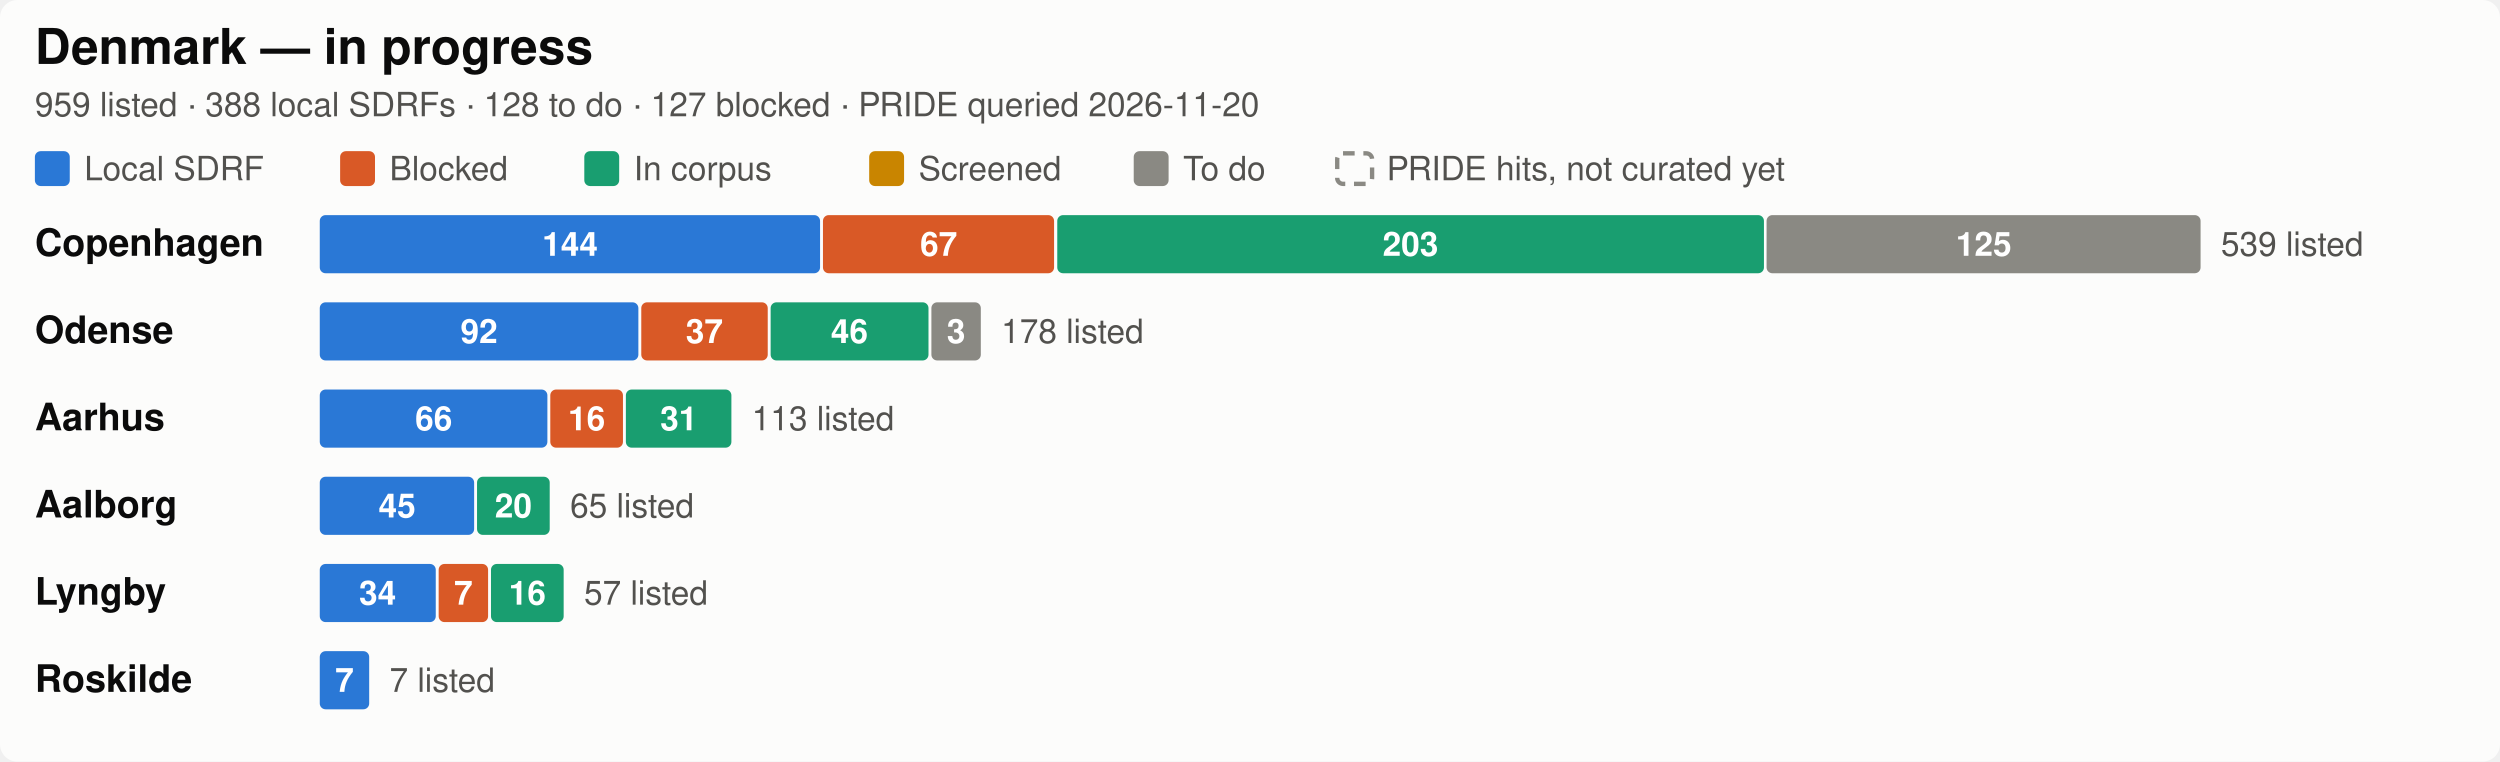
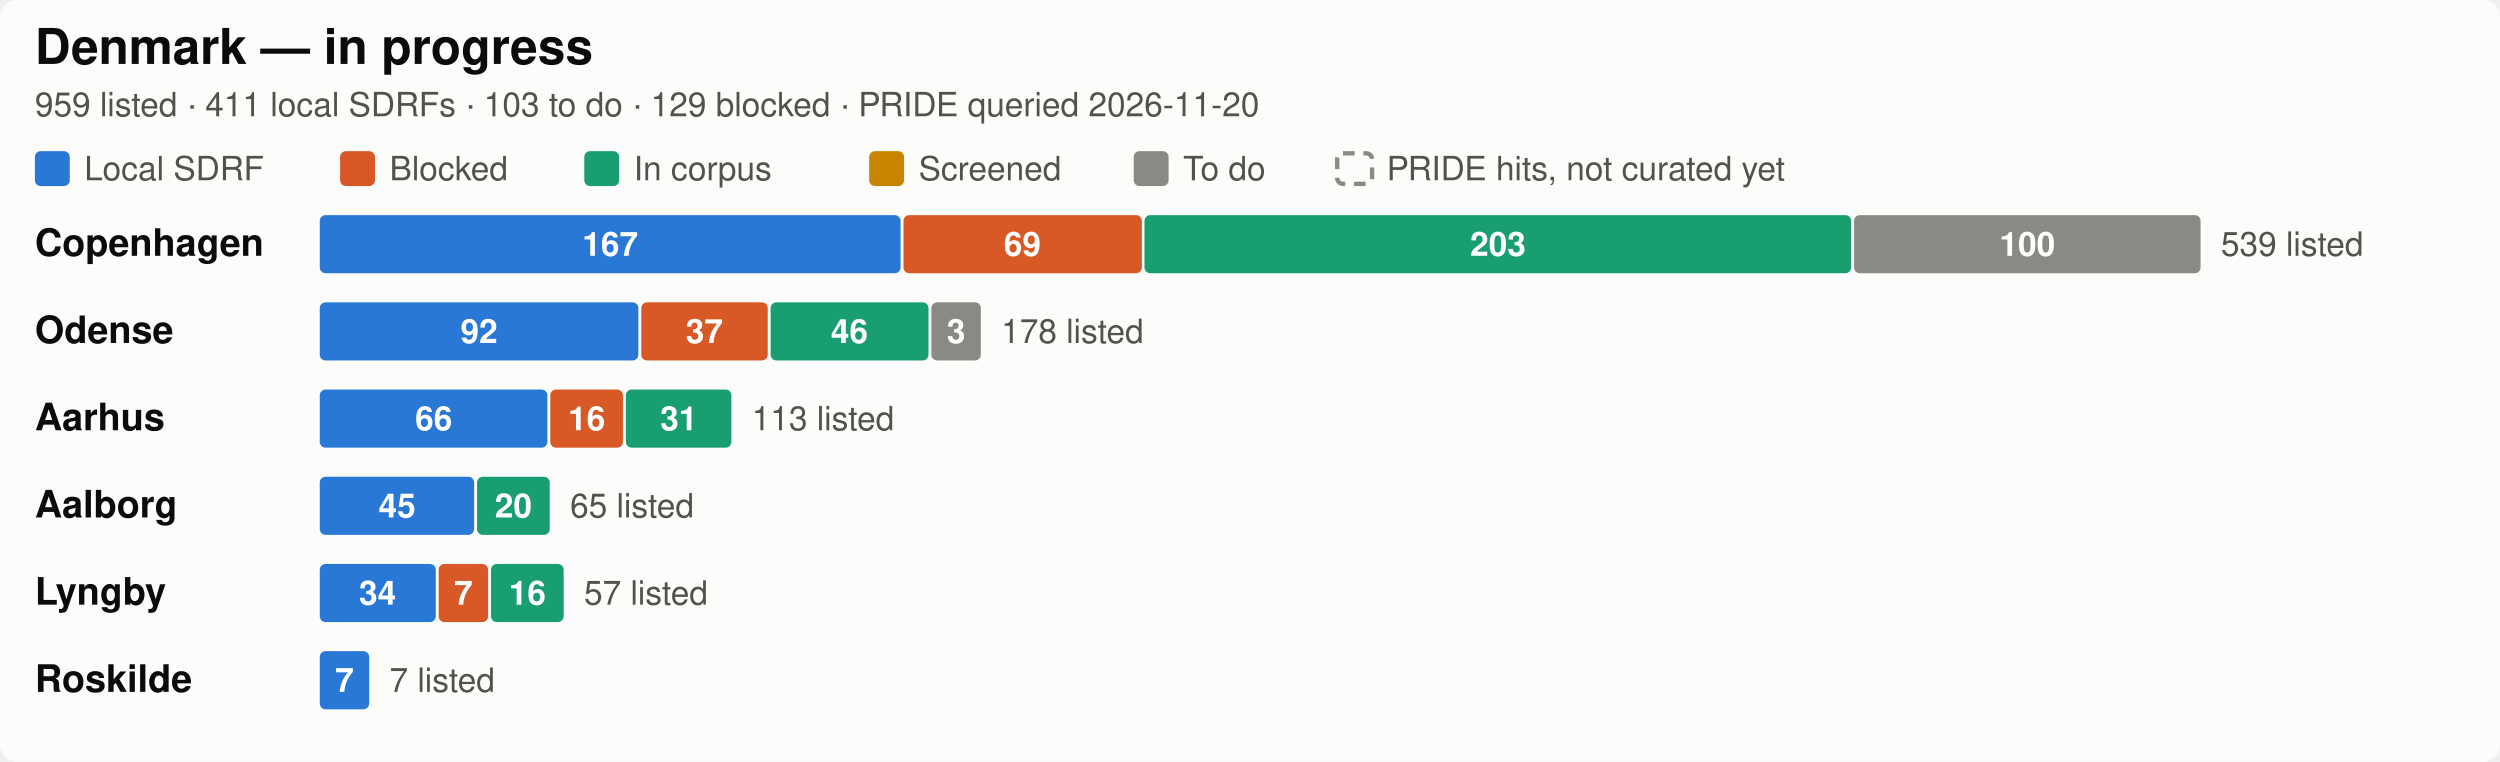
<svg xmlns="http://www.w3.org/2000/svg" width="860" height="262" viewBox="0 0 860 262" role="img" aria-label="Denmark SDRF progress by city">
  <style>
  .bg { fill: #fcfcfb; }
  .title { fill: #0b0b0b; font-size: 17px; font-weight: 600; }
  .city { fill: #0b0b0b; font-size: 13px; font-weight: 600; }
  .sub, .legend, .total, .axis { fill: #52514e; font-size: 11.5px; }
  .seg { font-size: 11.5px; font-weight: 600; fill: #ffffff; font-variant-numeric: tabular-nums; }
  .uncurated { fill: none; stroke: #8a8983; stroke-width: 1.5; stroke-dasharray: 4 3; }
  .grid { stroke: #e8e7e2; stroke-width: 1; }
  text { font-family: -apple-system, "Segoe UI", Helvetica, Arial, sans-serif; }
  .c-annotated { fill: #2a78d6; }
  .c-blocked { fill: #d95926; }
  .c-in_corpus { fill: #199e70; }
  .c-screened { fill: #c98500; }
  .c-todo { fill: #8a8983; }

  @media (prefers-color-scheme: dark) {
    .bg { fill: #1a1a19; }
    .title, .city { fill: #ffffff; }
    .sub, .legend, .total, .axis { fill: #c3c2b7; }
    .uncurated { stroke: #8f8e86; }
    .grid { stroke: #3a3a37; }
    .c-annotated { fill: #3987e5; }
    .c-blocked { fill: #d95926; }
    .c-in_corpus { fill: #199e70; }
    .c-screened { fill: #c98500; }
    .c-todo { fill: #6b6a65; }
  }
</style>
  <rect class="bg" width="860" height="262" rx="6" />
  <text class="title" x="12" y="22">Denmark — in progress</text>
-   <text class="sub" x="12" y="40">959 listed · 388 local SDRFs · 128 to do · 127 blocked · PRIDE queried 2026-11-20</text>
+   <text class="sub" x="12" y="40">959 listed · 411 local SDRFs · 103 to do · 129 blocked · PRIDE queried 2026-11-20</text>
  <rect class="c-annotated" fill="#2a78d6" x="12" y="52" width="12" height="12" rx="2" />
  <text class="legend" x="29" y="62">Local SDRF</text>
  <rect class="c-blocked" fill="#d95926" x="117" y="52" width="12" height="12" rx="2" />
  <text class="legend" x="134" y="62">Blocked</text>
  <rect class="c-in_corpus" fill="#199e70" x="201" y="52" width="12" height="12" rx="2" />
  <text class="legend" x="218" y="62">In corpus</text>
  <rect class="c-screened" fill="#c98500" x="299" y="52" width="12" height="12" rx="2" />
  <text class="legend" x="316" y="62">Screened</text>
  <rect class="c-todo" fill="#8a8983" x="390" y="52" width="12" height="12" rx="2" />
  <text class="legend" x="407" y="62">To do</text>
  <rect class="uncurated" fill="none" stroke="#8a8983" x="460" y="52.75" width="12" height="10.5" rx="2" />
  <text class="legend" x="477" y="62">PRIDE hits, not curated yet</text>
  <text class="city" x="12" y="88.0">Copenhagen</text>
-   <rect class="c-annotated" fill="#2a78d6" x="110.0" y="74" width="172.1" height="20" rx="2" />
-   <text class="seg" x="196.1" y="88.0" text-anchor="middle">144</text>
-   <rect class="c-blocked" fill="#d95926" x="283.1" y="74" width="79.5" height="20" rx="2" />
-   <text class="seg" x="322.9" y="88.0" text-anchor="middle">67</text>
-   <rect class="c-in_corpus" fill="#199e70" x="363.7" y="74" width="243.1" height="20" rx="2" />
-   <text class="seg" x="485.2" y="88.0" text-anchor="middle">203</text>
-   <rect class="c-todo" fill="#8a8983" x="607.7" y="74" width="149.3" height="20" rx="2" />
-   <text class="seg" x="682.4" y="88.0" text-anchor="middle">125</text>
+   <rect class="c-annotated" fill="#2a78d6" x="110.0" y="74" width="199.8" height="20" rx="2" />
+   <text class="seg" x="209.9" y="88.0" text-anchor="middle">167</text>
+   <rect class="c-blocked" fill="#d95926" x="310.8" y="74" width="82.0" height="20" rx="2" />
+   <text class="seg" x="351.7" y="88.0" text-anchor="middle">69</text>
+   <rect class="c-in_corpus" fill="#199e70" x="393.7" y="74" width="243.1" height="20" rx="2" />
+   <text class="seg" x="515.3" y="88.0" text-anchor="middle">203</text>
+   <rect class="c-todo" fill="#8a8983" x="637.8" y="74" width="119.2" height="20" rx="2" />
+   <text class="seg" x="697.4" y="88.0" text-anchor="middle">100</text>
  <text class="total" x="764.0" y="88.0">539 listed</text>
  <text class="city" x="12" y="118.0">Odense</text>
  <rect class="c-annotated" fill="#2a78d6" x="110.0" y="104" width="109.6" height="20" rx="2" />
  <text class="seg" x="164.8" y="118.0" text-anchor="middle">92</text>
  <rect class="c-blocked" fill="#d95926" x="220.6" y="104" width="43.5" height="20" rx="2" />
  <text class="seg" x="242.3" y="118.0" text-anchor="middle">37</text>
  <rect class="c-in_corpus" fill="#199e70" x="265.1" y="104" width="54.3" height="20" rx="2" />
  <text class="seg" x="292.2" y="118.0" text-anchor="middle">46</text>
  <rect class="c-todo" fill="#8a8983" x="320.4" y="104" width="17.0" height="20" rx="2" />
  <text class="seg" x="328.9" y="118.0" text-anchor="middle">3</text>
  <text class="total" x="344.4" y="118.0">178 listed</text>
  <text class="city" x="12" y="148.0">Aarhus</text>
  <rect class="c-annotated" fill="#2a78d6" x="110.0" y="134" width="78.3" height="20" rx="2" />
  <text class="seg" x="149.2" y="148.0" text-anchor="middle">66</text>
  <rect class="c-blocked" fill="#d95926" x="189.3" y="134" width="25.0" height="20" rx="2" />
  <text class="seg" x="201.8" y="148.0" text-anchor="middle">16</text>
  <rect class="c-in_corpus" fill="#199e70" x="215.3" y="134" width="36.3" height="20" rx="2" />
  <text class="seg" x="233.5" y="148.0" text-anchor="middle">31</text>
  <text class="total" x="258.6" y="148.0">113 listed</text>
  <text class="city" x="12" y="178.0">Aalborg</text>
  <rect class="c-annotated" fill="#2a78d6" x="110.0" y="164" width="53.1" height="20" rx="2" />
  <text class="seg" x="136.6" y="178.0" text-anchor="middle">45</text>
  <rect class="c-in_corpus" fill="#199e70" x="164.1" y="164" width="25.0" height="20" rx="2" />
  <text class="seg" x="176.6" y="178.0" text-anchor="middle">20</text>
  <text class="total" x="196.1" y="178.0">65 listed</text>
  <text class="city" x="12" y="208.0">Lyngby</text>
  <rect class="c-annotated" fill="#2a78d6" x="110.0" y="194" width="39.9" height="20" rx="2" />
  <text class="seg" x="129.9" y="208.0" text-anchor="middle">34</text>
  <rect class="c-blocked" fill="#d95926" x="150.9" y="194" width="17.0" height="20" rx="2" />
  <text class="seg" x="159.4" y="208.0" text-anchor="middle">7</text>
  <rect class="c-in_corpus" fill="#199e70" x="168.9" y="194" width="25.0" height="20" rx="2" />
  <text class="seg" x="181.4" y="208.0" text-anchor="middle">16</text>
  <text class="total" x="200.9" y="208.0">57 listed</text>
  <text class="city" x="12" y="238.0">Roskilde</text>
  <rect class="c-annotated" fill="#2a78d6" x="110.0" y="224" width="17.0" height="20" rx="2" />
  <text class="seg" x="118.5" y="238.0" text-anchor="middle">7</text>
  <text class="total" x="134.0" y="238.0">7 listed</text>
</svg>
